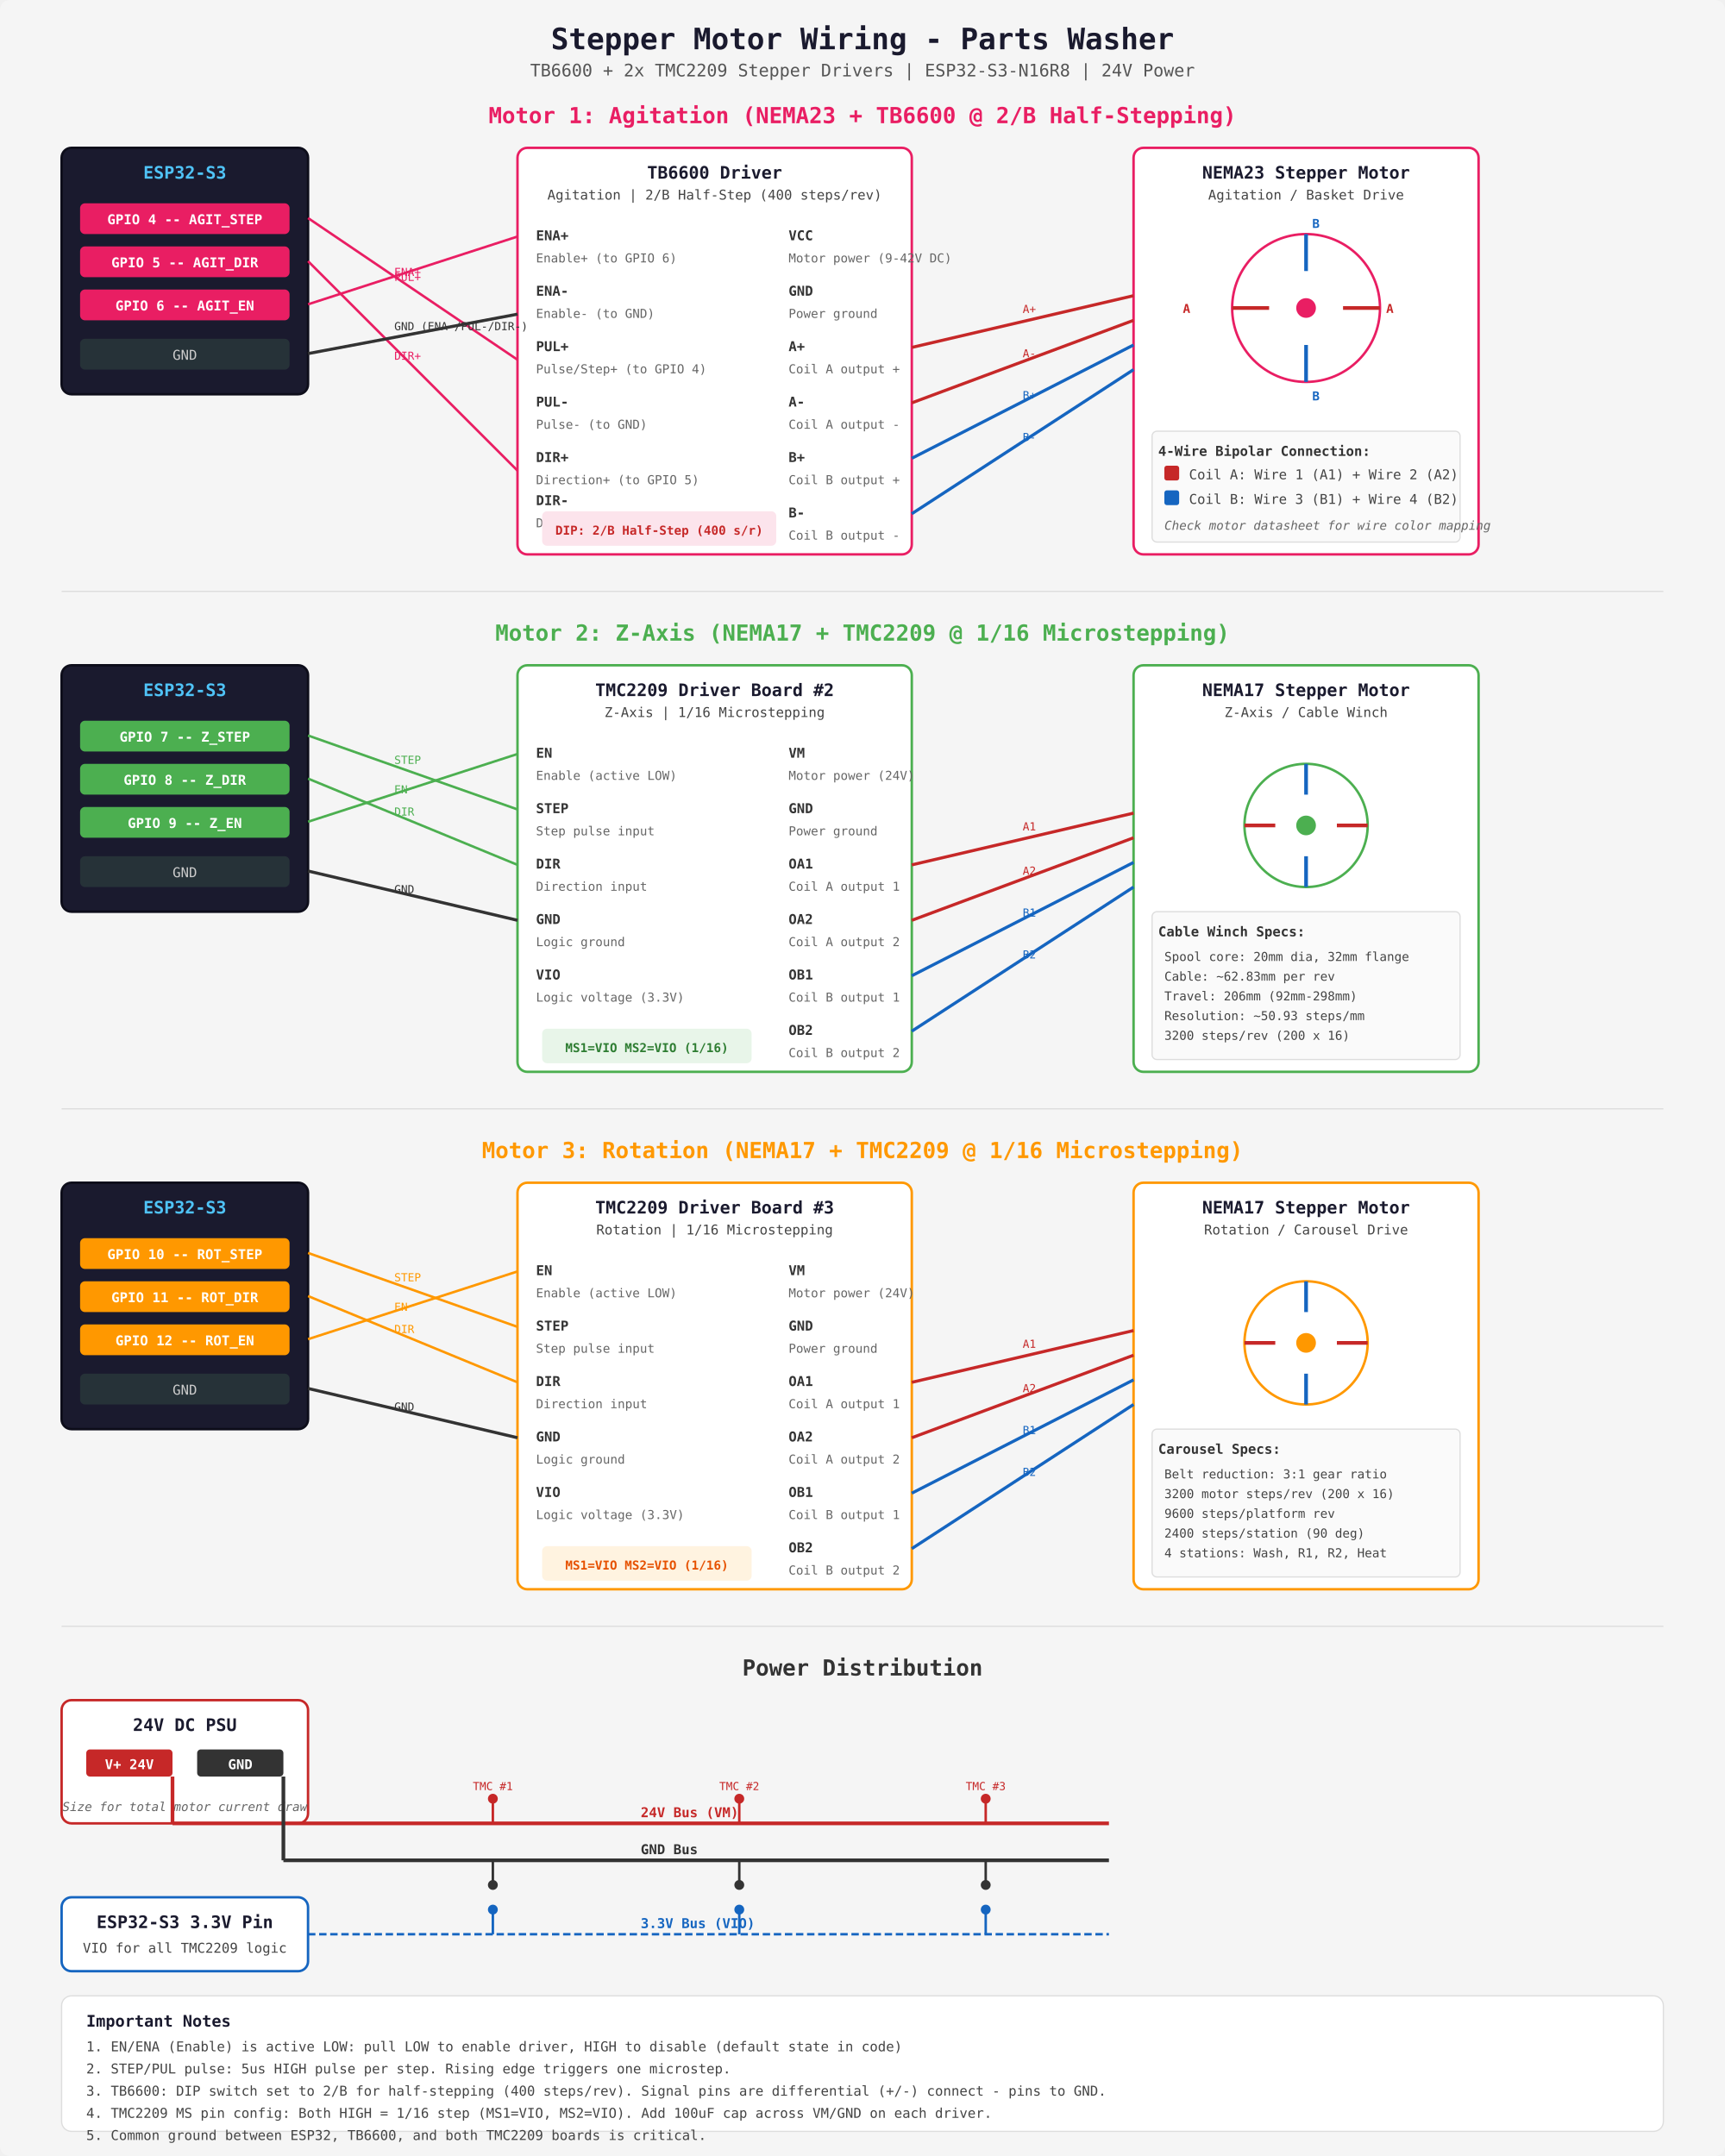
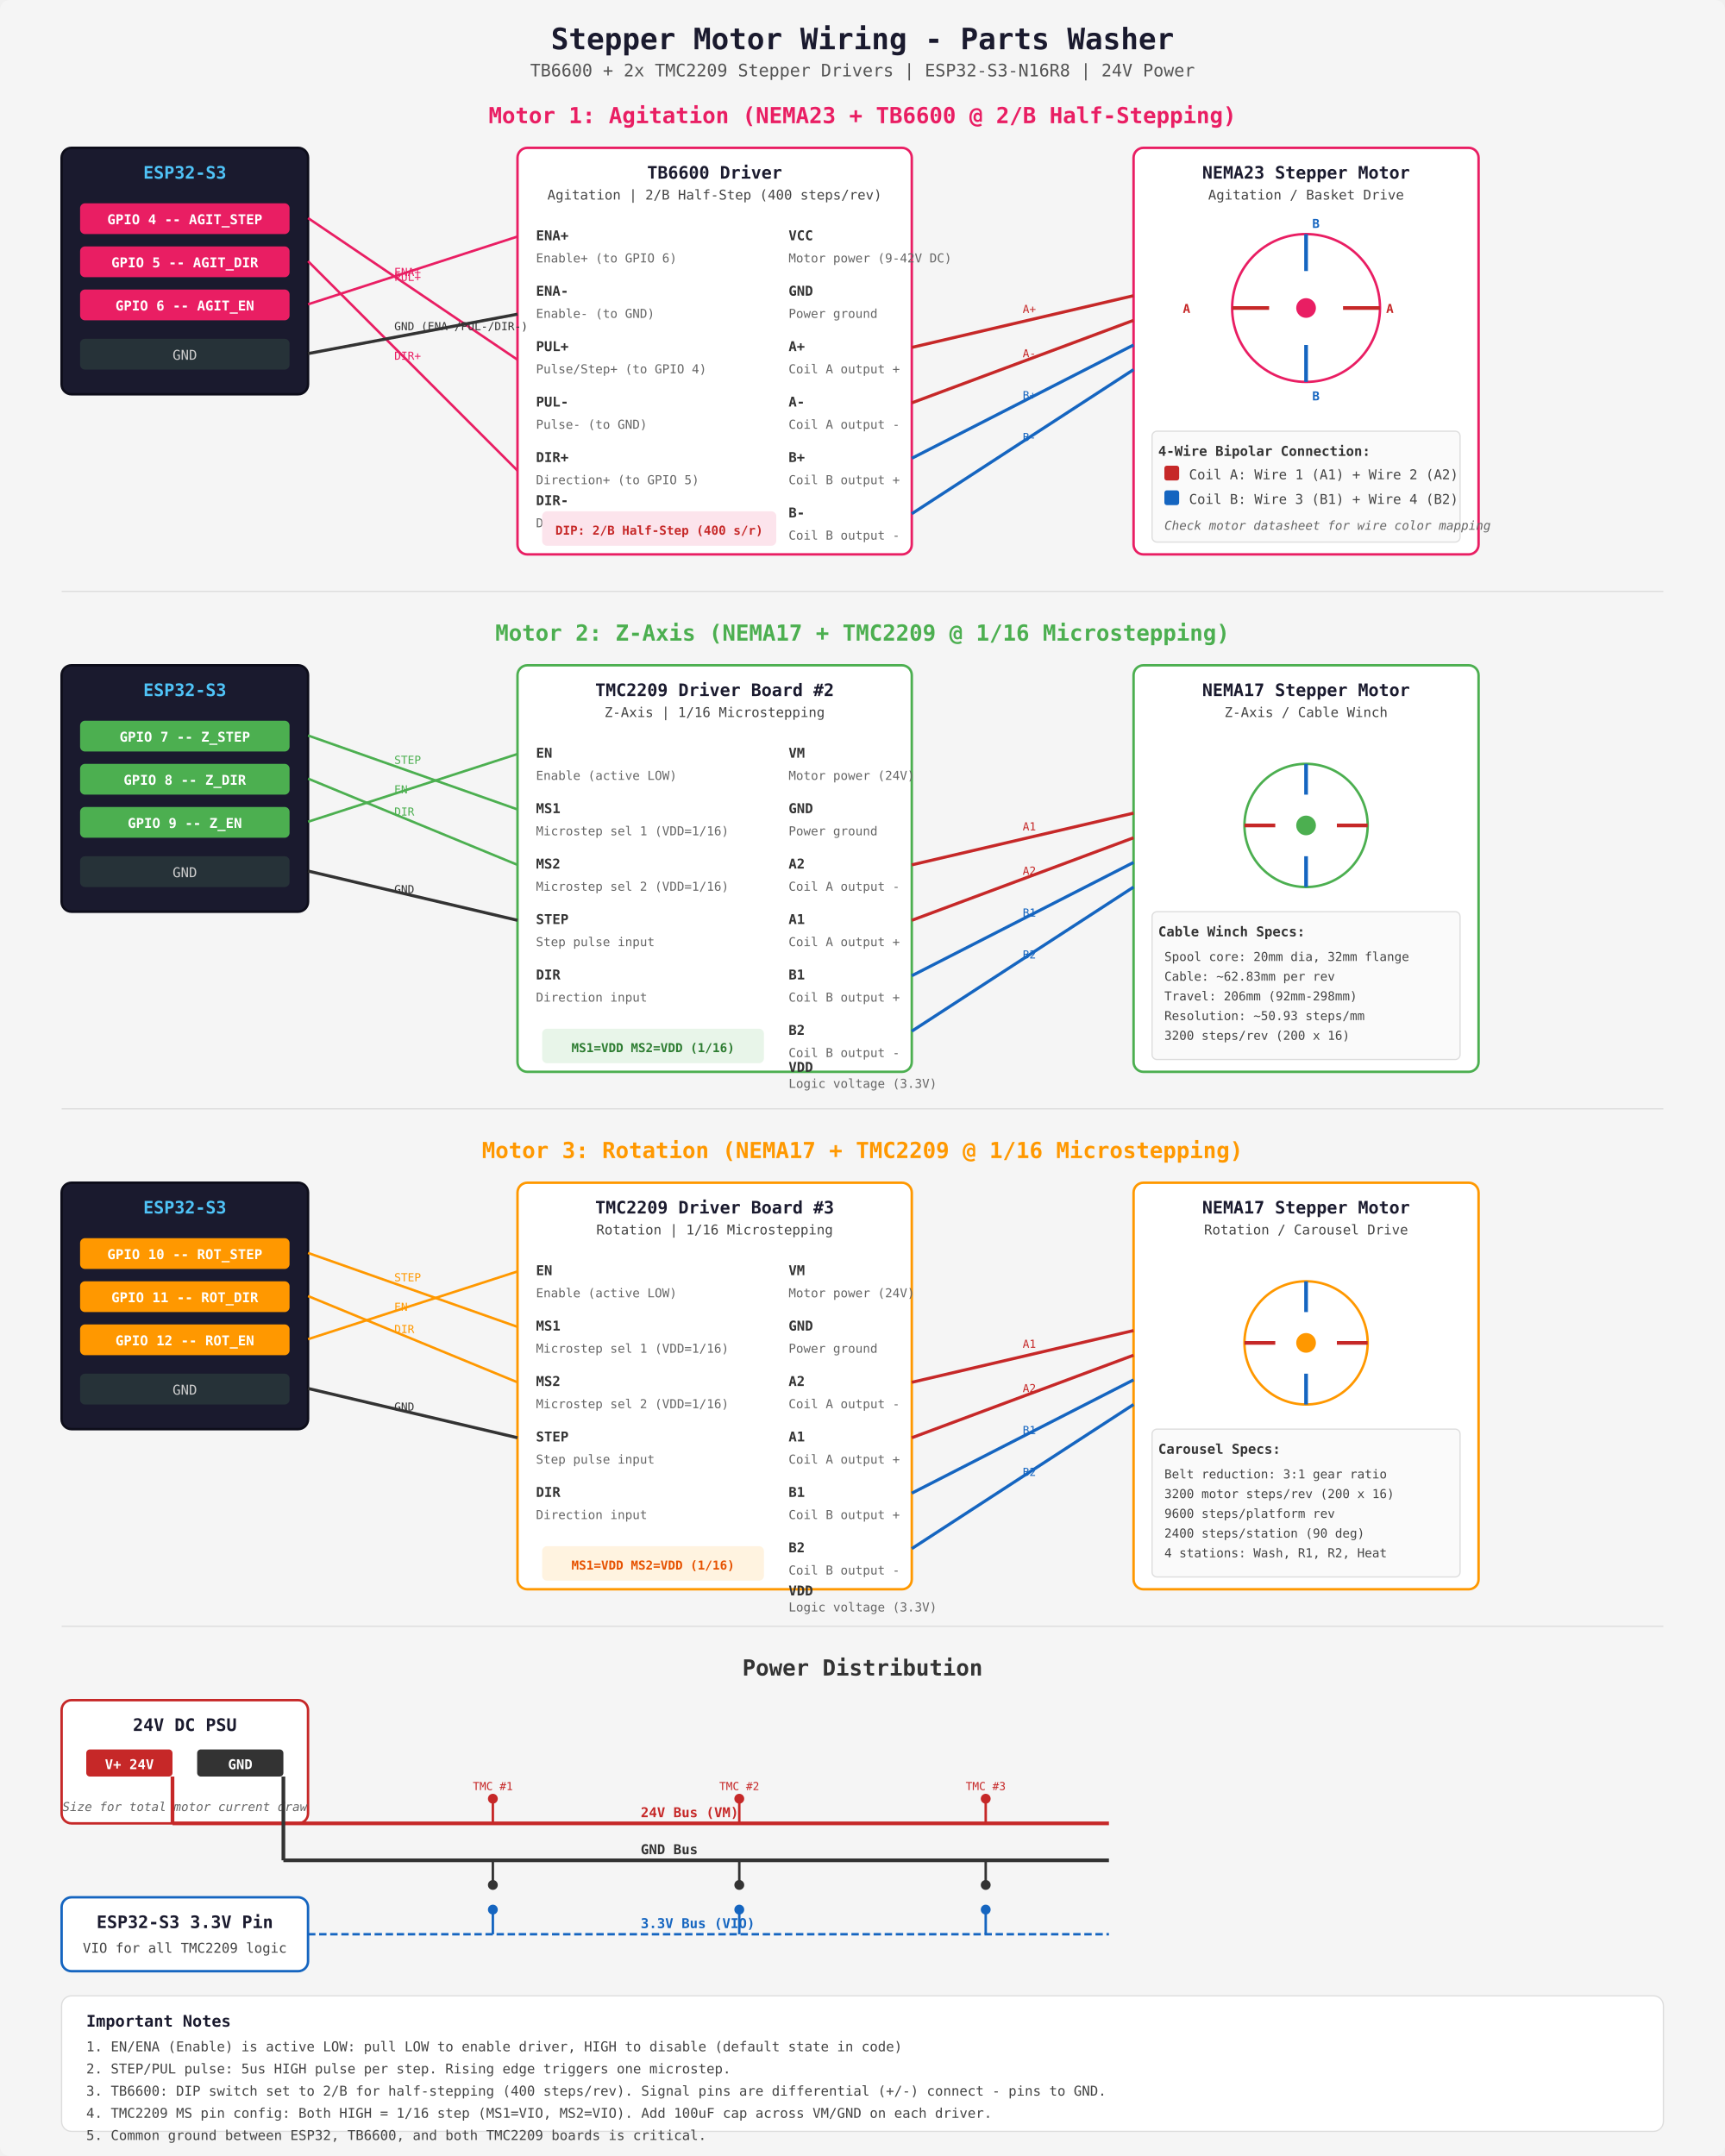
<svg xmlns="http://www.w3.org/2000/svg" viewBox="0 0 1400 1750" font-family="Consolas, monospace">
  <defs>
    <style>
      .title { font-size: 24px; font-weight: bold; fill: #1a1a2e; }
      .subtitle { font-size: 14px; fill: #555; }
      .section-title { font-size: 18px; font-weight: bold; }
      .comp-title { font-size: 14px; font-weight: bold; fill: #1a1a2e; }
      .comp-detail { font-size: 11px; fill: #444; }
      .pin-text { font-size: 11px; fill: #333; font-weight: bold; }
      .pin-desc { font-size: 10px; fill: #666; }
      .wire-signal { stroke-width: 2; fill: none; }
      .wire-power { stroke-width: 2.5; fill: none; }
      .wire-gnd { stroke-width: 2.5; fill: none; stroke: #333; }
      .wire-motor { stroke-width: 2.5; fill: none; }
      .note { font-size: 10px; fill: #666; font-style: italic; }
    </style>
    <marker id="arrow" markerWidth="8" markerHeight="6" refX="8" refY="3" orient="auto">
      <path d="M0,0 L8,3 L0,6 Z" fill="#666" />
    </marker>
    <marker id="arrow-red" markerWidth="8" markerHeight="6" refX="8" refY="3" orient="auto">
      <path d="M0,0 L8,3 L0,6 Z" fill="#c62828" />
    </marker>
  </defs>
  <rect width="1400" height="1750" fill="#f5f5f5" rx="8" />
  <text x="700" y="40" text-anchor="middle" class="title">Stepper Motor Wiring - Parts Washer</text>
  <text x="700" y="62" text-anchor="middle" class="subtitle">TB6600 + 2x TMC2209 Stepper Drivers | ESP32-S3-N16R8 | 24V Power</text>
  <text x="700" y="100" text-anchor="middle" class="section-title" fill="#E91E63">Motor 1: Agitation (NEMA23 + TB6600 @ 2/B Half-Stepping)</text>
  <rect x="50" y="120" width="200" height="200" rx="8" fill="#1a1a2e" stroke="#0d0d1a" stroke-width="2" />
  <text x="150" y="145" text-anchor="middle" font-size="14" font-weight="bold" fill="#4fc3f7">ESP32-S3</text>
  <rect x="65" y="165" width="170" height="25" rx="4" fill="#E91E63" />
  <text x="150" y="182" text-anchor="middle" font-size="11" fill="#fff" font-weight="bold">GPIO 4 -- AGIT_STEP</text>
  <rect x="65" y="200" width="170" height="25" rx="4" fill="#E91E63" />
  <text x="150" y="217" text-anchor="middle" font-size="11" fill="#fff" font-weight="bold">GPIO 5 -- AGIT_DIR</text>
  <rect x="65" y="235" width="170" height="25" rx="4" fill="#E91E63" />
  <text x="150" y="252" text-anchor="middle" font-size="11" fill="#fff" font-weight="bold">GPIO 6 -- AGIT_EN</text>
  <rect x="65" y="275" width="170" height="25" rx="4" fill="#263238" />
  <text x="150" y="292" text-anchor="middle" font-size="11" fill="#ccc">GND</text>
  <rect x="420" y="120" width="320" height="330" rx="8" fill="#fff" stroke="#E91E63" stroke-width="2" />
  <text x="580" y="145" text-anchor="middle" class="comp-title">TB6600 Driver</text>
  <text x="580" y="162" text-anchor="middle" class="comp-detail">Agitation | 2/B Half-Step (400 steps/rev)</text>
  <text x="435" y="195" class="pin-text">ENA+</text>
  <text x="435" y="213" class="pin-desc">Enable+ (to GPIO 6)</text>
  <text x="435" y="240" class="pin-text">ENA-</text>
  <text x="435" y="258" class="pin-desc">Enable- (to GND)</text>
  <text x="435" y="285" class="pin-text">PUL+</text>
  <text x="435" y="303" class="pin-desc">Pulse/Step+ (to GPIO 4)</text>
  <text x="435" y="330" class="pin-text">PUL-</text>
  <text x="435" y="348" class="pin-desc">Pulse- (to GND)</text>
  <text x="435" y="375" class="pin-text">DIR+</text>
  <text x="435" y="393" class="pin-desc">Direction+ (to GPIO 5)</text>
  <text x="435" y="410" class="pin-text">DIR-</text>
  <text x="435" y="428" class="pin-desc">Direction- (to GND)</text>
  <text x="640" y="195" class="pin-text">VCC</text>
  <text x="640" y="213" class="pin-desc">Motor power (9-42V DC)</text>
  <text x="640" y="240" class="pin-text">GND</text>
  <text x="640" y="258" class="pin-desc">Power ground</text>
  <text x="640" y="285" class="pin-text">A+</text>
  <text x="640" y="303" class="pin-desc">Coil A output +</text>
  <text x="640" y="330" class="pin-text">A-</text>
  <text x="640" y="348" class="pin-desc">Coil A output -</text>
  <text x="640" y="375" class="pin-text">B+</text>
  <text x="640" y="393" class="pin-desc">Coil B output +</text>
  <text x="640" y="420" class="pin-text">B-</text>
  <text x="640" y="438" class="pin-desc">Coil B output -</text>
  <rect x="440" y="415" width="190" height="28" rx="4" fill="#fce4ec" />
  <text x="535" y="434" text-anchor="middle" font-size="10" fill="#c62828" font-weight="bold">DIP: 2/B Half-Step (400 s/r)</text>
  <rect x="920" y="120" width="280" height="330" rx="8" fill="#fff" stroke="#E91E63" stroke-width="2" />
  <text x="1060" y="145" text-anchor="middle" class="comp-title">NEMA23 Stepper Motor</text>
  <text x="1060" y="162" text-anchor="middle" class="comp-detail">Agitation / Basket Drive</text>
  <circle cx="1060" cy="250" r="60" fill="none" stroke="#E91E63" stroke-width="2" />
  <circle cx="1060" cy="250" r="8" fill="#E91E63" />
  <line x1="1000" y1="250" x2="1030" y2="250" stroke="#c62828" stroke-width="3" />
  <line x1="1090" y1="250" x2="1120" y2="250" stroke="#c62828" stroke-width="3" />
  <text x="960" y="254" font-size="10" fill="#c62828" font-weight="bold">A</text>
  <text x="1125" y="254" font-size="10" fill="#c62828" font-weight="bold">A</text>
  <line x1="1060" y1="190" x2="1060" y2="220" stroke="#1565C0" stroke-width="3" />
  <line x1="1060" y1="280" x2="1060" y2="310" stroke="#1565C0" stroke-width="3" />
  <text x="1065" y="185" font-size="10" fill="#1565C0" font-weight="bold">B</text>
  <text x="1065" y="325" font-size="10" fill="#1565C0" font-weight="bold">B</text>
  <rect x="935" y="350" width="250" height="90" rx="4" fill="#fafafa" stroke="#ddd" />
  <text x="940" y="370" font-size="11" fill="#333" font-weight="bold">4-Wire Bipolar Connection:</text>
  <rect x="945" y="378" width="12" height="12" rx="2" fill="#c62828" />
  <text x="965" y="389" font-size="11" fill="#444">Coil A: Wire 1 (A1) + Wire 2 (A2)</text>
  <rect x="945" y="398" width="12" height="12" rx="2" fill="#1565C0" />
  <text x="965" y="409" font-size="11" fill="#444">Coil B: Wire 3 (B1) + Wire 4 (B2)</text>
  <text x="945" y="430" class="note">Check motor datasheet for wire color mapping</text>
  <line x1="250" y1="177" x2="420" y2="292" class="wire-signal" stroke="#E91E63" />
  <text x="320" y="228" font-size="9" fill="#E91E63">PUL+</text>
  <line x1="250" y1="212" x2="420" y2="382" class="wire-signal" stroke="#E91E63" />
  <text x="320" y="292" font-size="9" fill="#E91E63">DIR+</text>
  <line x1="250" y1="247" x2="420" y2="192" class="wire-signal" stroke="#E91E63" />
  <text x="320" y="224" font-size="9" fill="#E91E63">ENA+</text>
  <line x1="250" y1="287" x2="420" y2="255" class="wire-gnd" />
  <text x="320" y="268" font-size="9" fill="#333">GND (ENA-/PUL-/DIR-)</text>
  <line x1="740" y1="282" x2="920" y2="240" class="wire-motor" stroke="#c62828" />
  <text x="830" y="254" font-size="9" fill="#c62828">A+</text>
  <line x1="740" y1="327" x2="920" y2="260" class="wire-motor" stroke="#c62828" />
  <text x="830" y="290" font-size="9" fill="#c62828">A-</text>
  <line x1="740" y1="372" x2="920" y2="280" class="wire-motor" stroke="#1565C0" />
  <text x="830" y="324" font-size="9" fill="#1565C0">B+</text>
  <line x1="740" y1="417" x2="920" y2="300" class="wire-motor" stroke="#1565C0" />
  <text x="830" y="358" font-size="9" fill="#1565C0">B-</text>
  <line x1="50" y1="480" x2="1350" y2="480" stroke="#ddd" stroke-width="1" />
  <text x="700" y="520" text-anchor="middle" class="section-title" fill="#4CAF50">Motor 2: Z-Axis (NEMA17 + TMC2209 @ 1/16 Microstepping)</text>
  <rect x="50" y="540" width="200" height="200" rx="8" fill="#1a1a2e" stroke="#0d0d1a" stroke-width="2" />
  <text x="150" y="565" text-anchor="middle" font-size="14" font-weight="bold" fill="#4fc3f7">ESP32-S3</text>
  <rect x="65" y="585" width="170" height="25" rx="4" fill="#4CAF50" />
  <text x="150" y="602" text-anchor="middle" font-size="11" fill="#fff" font-weight="bold">GPIO 7 -- Z_STEP</text>
  <rect x="65" y="620" width="170" height="25" rx="4" fill="#4CAF50" />
  <text x="150" y="637" text-anchor="middle" font-size="11" fill="#fff" font-weight="bold">GPIO 8 -- Z_DIR</text>
  <rect x="65" y="655" width="170" height="25" rx="4" fill="#4CAF50" />
  <text x="150" y="672" text-anchor="middle" font-size="11" fill="#fff" font-weight="bold">GPIO 9 -- Z_EN</text>
  <rect x="65" y="695" width="170" height="25" rx="4" fill="#263238" />
  <text x="150" y="712" text-anchor="middle" font-size="11" fill="#ccc">GND</text>
  <rect x="420" y="540" width="320" height="330" rx="8" fill="#fff" stroke="#4CAF50" stroke-width="2" />
  <text x="580" y="565" text-anchor="middle" class="comp-title">TMC2209 Driver Board #2</text>
  <text x="580" y="582" text-anchor="middle" class="comp-detail">Z-Axis | 1/16 Microstepping</text>
  <text x="435" y="615" class="pin-text">EN</text>
  <text x="435" y="633" class="pin-desc">Enable (active LOW)</text>
-   <text x="435" y="660" class="pin-text">STEP</text>
-   <text x="435" y="678" class="pin-desc">Step pulse input</text>
-   <text x="435" y="705" class="pin-text">DIR</text>
-   <text x="435" y="723" class="pin-desc">Direction input</text>
-   <text x="435" y="750" class="pin-text">GND</text>
-   <text x="435" y="768" class="pin-desc">Logic ground</text>
-   <text x="435" y="795" class="pin-text">VIO</text>
-   <text x="435" y="813" class="pin-desc">Logic voltage (3.3V)</text>
+   <text x="435" y="660" class="pin-text">MS1</text>
+   <text x="435" y="678" class="pin-desc">Microstep sel 1 (VDD=1/16)</text>
+   <text x="435" y="705" class="pin-text">MS2</text>
+   <text x="435" y="723" class="pin-desc">Microstep sel 2 (VDD=1/16)</text>
+   <text x="435" y="750" class="pin-text">STEP</text>
+   <text x="435" y="768" class="pin-desc">Step pulse input</text>
+   <text x="435" y="795" class="pin-text">DIR</text>
+   <text x="435" y="813" class="pin-desc">Direction input</text>
  <text x="640" y="615" class="pin-text">VM</text>
  <text x="640" y="633" class="pin-desc">Motor power (24V)</text>
  <text x="640" y="660" class="pin-text">GND</text>
  <text x="640" y="678" class="pin-desc">Power ground</text>
-   <text x="640" y="705" class="pin-text">OA1</text>
-   <text x="640" y="723" class="pin-desc">Coil A output 1</text>
-   <text x="640" y="750" class="pin-text">OA2</text>
-   <text x="640" y="768" class="pin-desc">Coil A output 2</text>
-   <text x="640" y="795" class="pin-text">OB1</text>
-   <text x="640" y="813" class="pin-desc">Coil B output 1</text>
-   <text x="640" y="840" class="pin-text">OB2</text>
-   <text x="640" y="858" class="pin-desc">Coil B output 2</text>
-   <rect x="440" y="835" width="170" height="28" rx="4" fill="#e8f5e9" />
-   <text x="525" y="854" text-anchor="middle" font-size="10" fill="#2e7d32" font-weight="bold">MS1=VIO MS2=VIO (1/16)</text>
+   <text x="640" y="705" class="pin-text">A2</text>
+   <text x="640" y="723" class="pin-desc">Coil A output -</text>
+   <text x="640" y="750" class="pin-text">A1</text>
+   <text x="640" y="768" class="pin-desc">Coil A output +</text>
+   <text x="640" y="795" class="pin-text">B1</text>
+   <text x="640" y="813" class="pin-desc">Coil B output +</text>
+   <text x="640" y="840" class="pin-text">B2</text>
+   <text x="640" y="858" class="pin-desc">Coil B output -</text>
+   <text x="640" y="870" class="pin-text">VDD</text>
+   <text x="640" y="883" class="pin-desc">Logic voltage (3.3V)</text>
+   <rect x="440" y="835" width="180" height="28" rx="4" fill="#e8f5e9" />
+   <text x="530" y="854" text-anchor="middle" font-size="10" fill="#2e7d32" font-weight="bold">MS1=VDD MS2=VDD (1/16)</text>
  <rect x="920" y="540" width="280" height="330" rx="8" fill="#fff" stroke="#4CAF50" stroke-width="2" />
  <text x="1060" y="565" text-anchor="middle" class="comp-title">NEMA17 Stepper Motor</text>
  <text x="1060" y="582" text-anchor="middle" class="comp-detail">Z-Axis / Cable Winch</text>
  <circle cx="1060" cy="670" r="50" fill="none" stroke="#4CAF50" stroke-width="2" />
  <circle cx="1060" cy="670" r="8" fill="#4CAF50" />
  <line x1="1010" y1="670" x2="1035" y2="670" stroke="#c62828" stroke-width="3" />
  <line x1="1085" y1="670" x2="1110" y2="670" stroke="#c62828" stroke-width="3" />
  <line x1="1060" y1="620" x2="1060" y2="645" stroke="#1565C0" stroke-width="3" />
  <line x1="1060" y1="695" x2="1060" y2="720" stroke="#1565C0" stroke-width="3" />
  <rect x="935" y="740" width="250" height="120" rx="4" fill="#fafafa" stroke="#ddd" />
  <text x="940" y="760" font-size="11" fill="#333" font-weight="bold">Cable Winch Specs:</text>
  <text x="945" y="780" font-size="10" fill="#444">Spool core: 20mm dia, 32mm flange</text>
  <text x="945" y="796" font-size="10" fill="#444">Cable: ~62.83mm per rev</text>
  <text x="945" y="812" font-size="10" fill="#444">Travel: 206mm (92mm-298mm)</text>
  <text x="945" y="828" font-size="10" fill="#444">Resolution: ~50.93 steps/mm</text>
  <text x="945" y="844" font-size="10" fill="#444">3200 steps/rev (200 x 16)</text>
  <line x1="250" y1="597" x2="420" y2="657" class="wire-signal" stroke="#4CAF50" />
  <text x="320" y="620" font-size="9" fill="#4CAF50">STEP</text>
  <line x1="250" y1="632" x2="420" y2="702" class="wire-signal" stroke="#4CAF50" />
  <text x="320" y="662" font-size="9" fill="#4CAF50">DIR</text>
  <line x1="250" y1="667" x2="420" y2="612" class="wire-signal" stroke="#4CAF50" />
  <text x="320" y="644" font-size="9" fill="#4CAF50">EN</text>
  <line x1="250" y1="707" x2="420" y2="747" class="wire-gnd" />
  <text x="320" y="725" font-size="9" fill="#333">GND</text>
  <line x1="740" y1="702" x2="920" y2="660" class="wire-motor" stroke="#c62828" />
  <text x="830" y="674" font-size="9" fill="#c62828">A1</text>
  <line x1="740" y1="747" x2="920" y2="680" class="wire-motor" stroke="#c62828" />
  <text x="830" y="710" font-size="9" fill="#c62828">A2</text>
  <line x1="740" y1="792" x2="920" y2="700" class="wire-motor" stroke="#1565C0" />
  <text x="830" y="744" font-size="9" fill="#1565C0">B1</text>
  <line x1="740" y1="837" x2="920" y2="720" class="wire-motor" stroke="#1565C0" />
  <text x="830" y="778" font-size="9" fill="#1565C0">B2</text>
  <line x1="50" y1="900" x2="1350" y2="900" stroke="#ddd" stroke-width="1" />
  <text x="700" y="940" text-anchor="middle" class="section-title" fill="#FF9800">Motor 3: Rotation (NEMA17 + TMC2209 @ 1/16 Microstepping)</text>
  <rect x="50" y="960" width="200" height="200" rx="8" fill="#1a1a2e" stroke="#0d0d1a" stroke-width="2" />
  <text x="150" y="985" text-anchor="middle" font-size="14" font-weight="bold" fill="#4fc3f7">ESP32-S3</text>
  <rect x="65" y="1005" width="170" height="25" rx="4" fill="#FF9800" />
  <text x="150" y="1022" text-anchor="middle" font-size="11" fill="#fff" font-weight="bold">GPIO 10 -- ROT_STEP</text>
  <rect x="65" y="1040" width="170" height="25" rx="4" fill="#FF9800" />
  <text x="150" y="1057" text-anchor="middle" font-size="11" fill="#fff" font-weight="bold">GPIO 11 -- ROT_DIR</text>
  <rect x="65" y="1075" width="170" height="25" rx="4" fill="#FF9800" />
  <text x="150" y="1092" text-anchor="middle" font-size="11" fill="#fff" font-weight="bold">GPIO 12 -- ROT_EN</text>
  <rect x="65" y="1115" width="170" height="25" rx="4" fill="#263238" />
  <text x="150" y="1132" text-anchor="middle" font-size="11" fill="#ccc">GND</text>
  <rect x="420" y="960" width="320" height="330" rx="8" fill="#fff" stroke="#FF9800" stroke-width="2" />
  <text x="580" y="985" text-anchor="middle" class="comp-title">TMC2209 Driver Board #3</text>
  <text x="580" y="1002" text-anchor="middle" class="comp-detail">Rotation | 1/16 Microstepping</text>
  <text x="435" y="1035" class="pin-text">EN</text>
  <text x="435" y="1053" class="pin-desc">Enable (active LOW)</text>
-   <text x="435" y="1080" class="pin-text">STEP</text>
-   <text x="435" y="1098" class="pin-desc">Step pulse input</text>
-   <text x="435" y="1125" class="pin-text">DIR</text>
-   <text x="435" y="1143" class="pin-desc">Direction input</text>
-   <text x="435" y="1170" class="pin-text">GND</text>
-   <text x="435" y="1188" class="pin-desc">Logic ground</text>
-   <text x="435" y="1215" class="pin-text">VIO</text>
-   <text x="435" y="1233" class="pin-desc">Logic voltage (3.3V)</text>
+   <text x="435" y="1080" class="pin-text">MS1</text>
+   <text x="435" y="1098" class="pin-desc">Microstep sel 1 (VDD=1/16)</text>
+   <text x="435" y="1125" class="pin-text">MS2</text>
+   <text x="435" y="1143" class="pin-desc">Microstep sel 2 (VDD=1/16)</text>
+   <text x="435" y="1170" class="pin-text">STEP</text>
+   <text x="435" y="1188" class="pin-desc">Step pulse input</text>
+   <text x="435" y="1215" class="pin-text">DIR</text>
+   <text x="435" y="1233" class="pin-desc">Direction input</text>
  <text x="640" y="1035" class="pin-text">VM</text>
  <text x="640" y="1053" class="pin-desc">Motor power (24V)</text>
  <text x="640" y="1080" class="pin-text">GND</text>
  <text x="640" y="1098" class="pin-desc">Power ground</text>
-   <text x="640" y="1125" class="pin-text">OA1</text>
-   <text x="640" y="1143" class="pin-desc">Coil A output 1</text>
-   <text x="640" y="1170" class="pin-text">OA2</text>
-   <text x="640" y="1188" class="pin-desc">Coil A output 2</text>
-   <text x="640" y="1215" class="pin-text">OB1</text>
-   <text x="640" y="1233" class="pin-desc">Coil B output 1</text>
-   <text x="640" y="1260" class="pin-text">OB2</text>
-   <text x="640" y="1278" class="pin-desc">Coil B output 2</text>
-   <rect x="440" y="1255" width="170" height="28" rx="4" fill="#fff3e0" />
-   <text x="525" y="1274" text-anchor="middle" font-size="10" fill="#e65100" font-weight="bold">MS1=VIO MS2=VIO (1/16)</text>
+   <text x="640" y="1125" class="pin-text">A2</text>
+   <text x="640" y="1143" class="pin-desc">Coil A output -</text>
+   <text x="640" y="1170" class="pin-text">A1</text>
+   <text x="640" y="1188" class="pin-desc">Coil A output +</text>
+   <text x="640" y="1215" class="pin-text">B1</text>
+   <text x="640" y="1233" class="pin-desc">Coil B output +</text>
+   <text x="640" y="1260" class="pin-text">B2</text>
+   <text x="640" y="1278" class="pin-desc">Coil B output -</text>
+   <text x="640" y="1295" class="pin-text">VDD</text>
+   <text x="640" y="1308" class="pin-desc">Logic voltage (3.3V)</text>
+   <rect x="440" y="1255" width="180" height="28" rx="4" fill="#fff3e0" />
+   <text x="530" y="1274" text-anchor="middle" font-size="10" fill="#e65100" font-weight="bold">MS1=VDD MS2=VDD (1/16)</text>
  <rect x="920" y="960" width="280" height="330" rx="8" fill="#fff" stroke="#FF9800" stroke-width="2" />
  <text x="1060" y="985" text-anchor="middle" class="comp-title">NEMA17 Stepper Motor</text>
  <text x="1060" y="1002" text-anchor="middle" class="comp-detail">Rotation / Carousel Drive</text>
  <circle cx="1060" cy="1090" r="50" fill="none" stroke="#FF9800" stroke-width="2" />
  <circle cx="1060" cy="1090" r="8" fill="#FF9800" />
  <line x1="1010" y1="1090" x2="1035" y2="1090" stroke="#c62828" stroke-width="3" />
  <line x1="1085" y1="1090" x2="1110" y2="1090" stroke="#c62828" stroke-width="3" />
  <line x1="1060" y1="1040" x2="1060" y2="1065" stroke="#1565C0" stroke-width="3" />
  <line x1="1060" y1="1115" x2="1060" y2="1140" stroke="#1565C0" stroke-width="3" />
  <rect x="935" y="1160" width="250" height="120" rx="4" fill="#fafafa" stroke="#ddd" />
  <text x="940" y="1180" font-size="11" fill="#333" font-weight="bold">Carousel Specs:</text>
  <text x="945" y="1200" font-size="10" fill="#444">Belt reduction: 3:1 gear ratio</text>
  <text x="945" y="1216" font-size="10" fill="#444">3200 motor steps/rev (200 x 16)</text>
  <text x="945" y="1232" font-size="10" fill="#444">9600 steps/platform rev</text>
  <text x="945" y="1248" font-size="10" fill="#444">2400 steps/station (90 deg)</text>
  <text x="945" y="1264" font-size="10" fill="#444">4 stations: Wash, R1, R2, Heat</text>
  <line x1="250" y1="1017" x2="420" y2="1077" class="wire-signal" stroke="#FF9800" />
  <text x="320" y="1040" font-size="9" fill="#FF9800">STEP</text>
  <line x1="250" y1="1052" x2="420" y2="1122" class="wire-signal" stroke="#FF9800" />
  <text x="320" y="1082" font-size="9" fill="#FF9800">DIR</text>
  <line x1="250" y1="1087" x2="420" y2="1032" class="wire-signal" stroke="#FF9800" />
  <text x="320" y="1064" font-size="9" fill="#FF9800">EN</text>
  <line x1="250" y1="1127" x2="420" y2="1167" class="wire-gnd" />
  <text x="320" y="1145" font-size="9" fill="#333">GND</text>
  <line x1="740" y1="1122" x2="920" y2="1080" class="wire-motor" stroke="#c62828" />
  <text x="830" y="1094" font-size="9" fill="#c62828">A1</text>
  <line x1="740" y1="1167" x2="920" y2="1100" class="wire-motor" stroke="#c62828" />
  <text x="830" y="1130" font-size="9" fill="#c62828">A2</text>
  <line x1="740" y1="1212" x2="920" y2="1120" class="wire-motor" stroke="#1565C0" />
  <text x="830" y="1164" font-size="9" fill="#1565C0">B1</text>
  <line x1="740" y1="1257" x2="920" y2="1140" class="wire-motor" stroke="#1565C0" />
  <text x="830" y="1198" font-size="9" fill="#1565C0">B2</text>
  <line x1="50" y1="1320" x2="1350" y2="1320" stroke="#ddd" stroke-width="1" />
  <text x="700" y="1360" text-anchor="middle" class="section-title" fill="#333">Power Distribution</text>
  <rect x="50" y="1380" width="200" height="100" rx="8" fill="#fff" stroke="#c62828" stroke-width="2" />
  <text x="150" y="1405" text-anchor="middle" class="comp-title">24V DC PSU</text>
  <rect x="70" y="1420" width="70" height="22" rx="3" fill="#c62828" />
  <text x="105" y="1436" text-anchor="middle" font-size="11" fill="#fff" font-weight="bold">V+ 24V</text>
  <rect x="160" y="1420" width="70" height="22" rx="3" fill="#333" />
  <text x="195" y="1436" text-anchor="middle" font-size="11" fill="#fff" font-weight="bold">GND</text>
  <text x="150" y="1470" text-anchor="middle" class="note">Size for total motor current draw</text>
  <line x1="140" y1="1442" x2="140" y2="1480" stroke="#c62828" stroke-width="3" />
  <line x1="140" y1="1480" x2="900" y2="1480" stroke="#c62828" stroke-width="3" />
  <text x="520" y="1475" font-size="11" fill="#c62828" font-weight="bold">24V Bus (VM)</text>
  <line x1="230" y1="1442" x2="230" y2="1510" stroke="#333" stroke-width="3" />
  <line x1="230" y1="1510" x2="900" y2="1510" stroke="#333" stroke-width="3" />
  <text x="520" y="1505" font-size="11" fill="#333" font-weight="bold">GND Bus</text>
  <line x1="400" y1="1480" x2="400" y2="1460" stroke="#c62828" stroke-width="2" />
  <circle cx="400" cy="1460" r="4" fill="#c62828" />
  <text x="400" y="1453" text-anchor="middle" font-size="9" fill="#c62828">TMC #1</text>
  <line x1="600" y1="1480" x2="600" y2="1460" stroke="#c62828" stroke-width="2" />
  <circle cx="600" cy="1460" r="4" fill="#c62828" />
  <text x="600" y="1453" text-anchor="middle" font-size="9" fill="#c62828">TMC #2</text>
  <line x1="800" y1="1480" x2="800" y2="1460" stroke="#c62828" stroke-width="2" />
  <circle cx="800" cy="1460" r="4" fill="#c62828" />
  <text x="800" y="1453" text-anchor="middle" font-size="9" fill="#c62828">TMC #3</text>
  <line x1="400" y1="1510" x2="400" y2="1530" stroke="#333" stroke-width="2" />
  <circle cx="400" cy="1530" r="4" fill="#333" />
  <line x1="600" y1="1510" x2="600" y2="1530" stroke="#333" stroke-width="2" />
  <circle cx="600" cy="1530" r="4" fill="#333" />
  <line x1="800" y1="1510" x2="800" y2="1530" stroke="#333" stroke-width="2" />
  <circle cx="800" cy="1530" r="4" fill="#333" />
  <rect x="50" y="1540" width="200" height="60" rx="8" fill="#fff" stroke="#1565C0" stroke-width="2" />
  <text x="150" y="1565" text-anchor="middle" class="comp-title">ESP32-S3 3.3V Pin</text>
  <text x="150" y="1585" text-anchor="middle" class="comp-detail">VIO for all TMC2209 logic</text>
  <line x1="250" y1="1570" x2="900" y2="1570" stroke="#1565C0" stroke-width="2" stroke-dasharray="6,3" />
  <text x="520" y="1565" font-size="11" fill="#1565C0" font-weight="bold">3.3V Bus (VIO)</text>
  <line x1="400" y1="1570" x2="400" y2="1550" stroke="#1565C0" stroke-width="2" />
  <circle cx="400" cy="1550" r="4" fill="#1565C0" />
  <line x1="600" y1="1570" x2="600" y2="1550" stroke="#1565C0" stroke-width="2" />
  <circle cx="600" cy="1550" r="4" fill="#1565C0" />
  <line x1="800" y1="1570" x2="800" y2="1550" stroke="#1565C0" stroke-width="2" />
  <circle cx="800" cy="1550" r="4" fill="#1565C0" />
  <rect x="50" y="1620" width="1300" height="110" rx="8" fill="#fff" stroke="#ddd" stroke-width="1" />
  <text x="70" y="1645" font-size="13" font-weight="bold" fill="#1a1a2e">Important Notes</text>
  <text x="70" y="1665" font-size="11" fill="#444">1. EN/ENA (Enable) is active LOW: pull LOW to enable driver, HIGH to disable (default state in code)</text>
  <text x="70" y="1683" font-size="11" fill="#444">2. STEP/PUL pulse: 5us HIGH pulse per step. Rising edge triggers one microstep.</text>
  <text x="70" y="1701" font-size="11" fill="#444">3. TB6600: DIP switch set to 2/B for half-stepping (400 steps/rev). Signal pins are differential (+/-)  connect - pins to GND.</text>
  <text x="70" y="1719" font-size="11" fill="#444">4. TMC2209 MS pin config: Both HIGH = 1/16 step (MS1=VIO, MS2=VIO). Add 100uF cap across VM/GND on each driver.</text>
  <text x="70" y="1737" font-size="11" fill="#444">5. Common ground between ESP32, TB6600, and both TMC2209 boards is critical.</text>
</svg>
